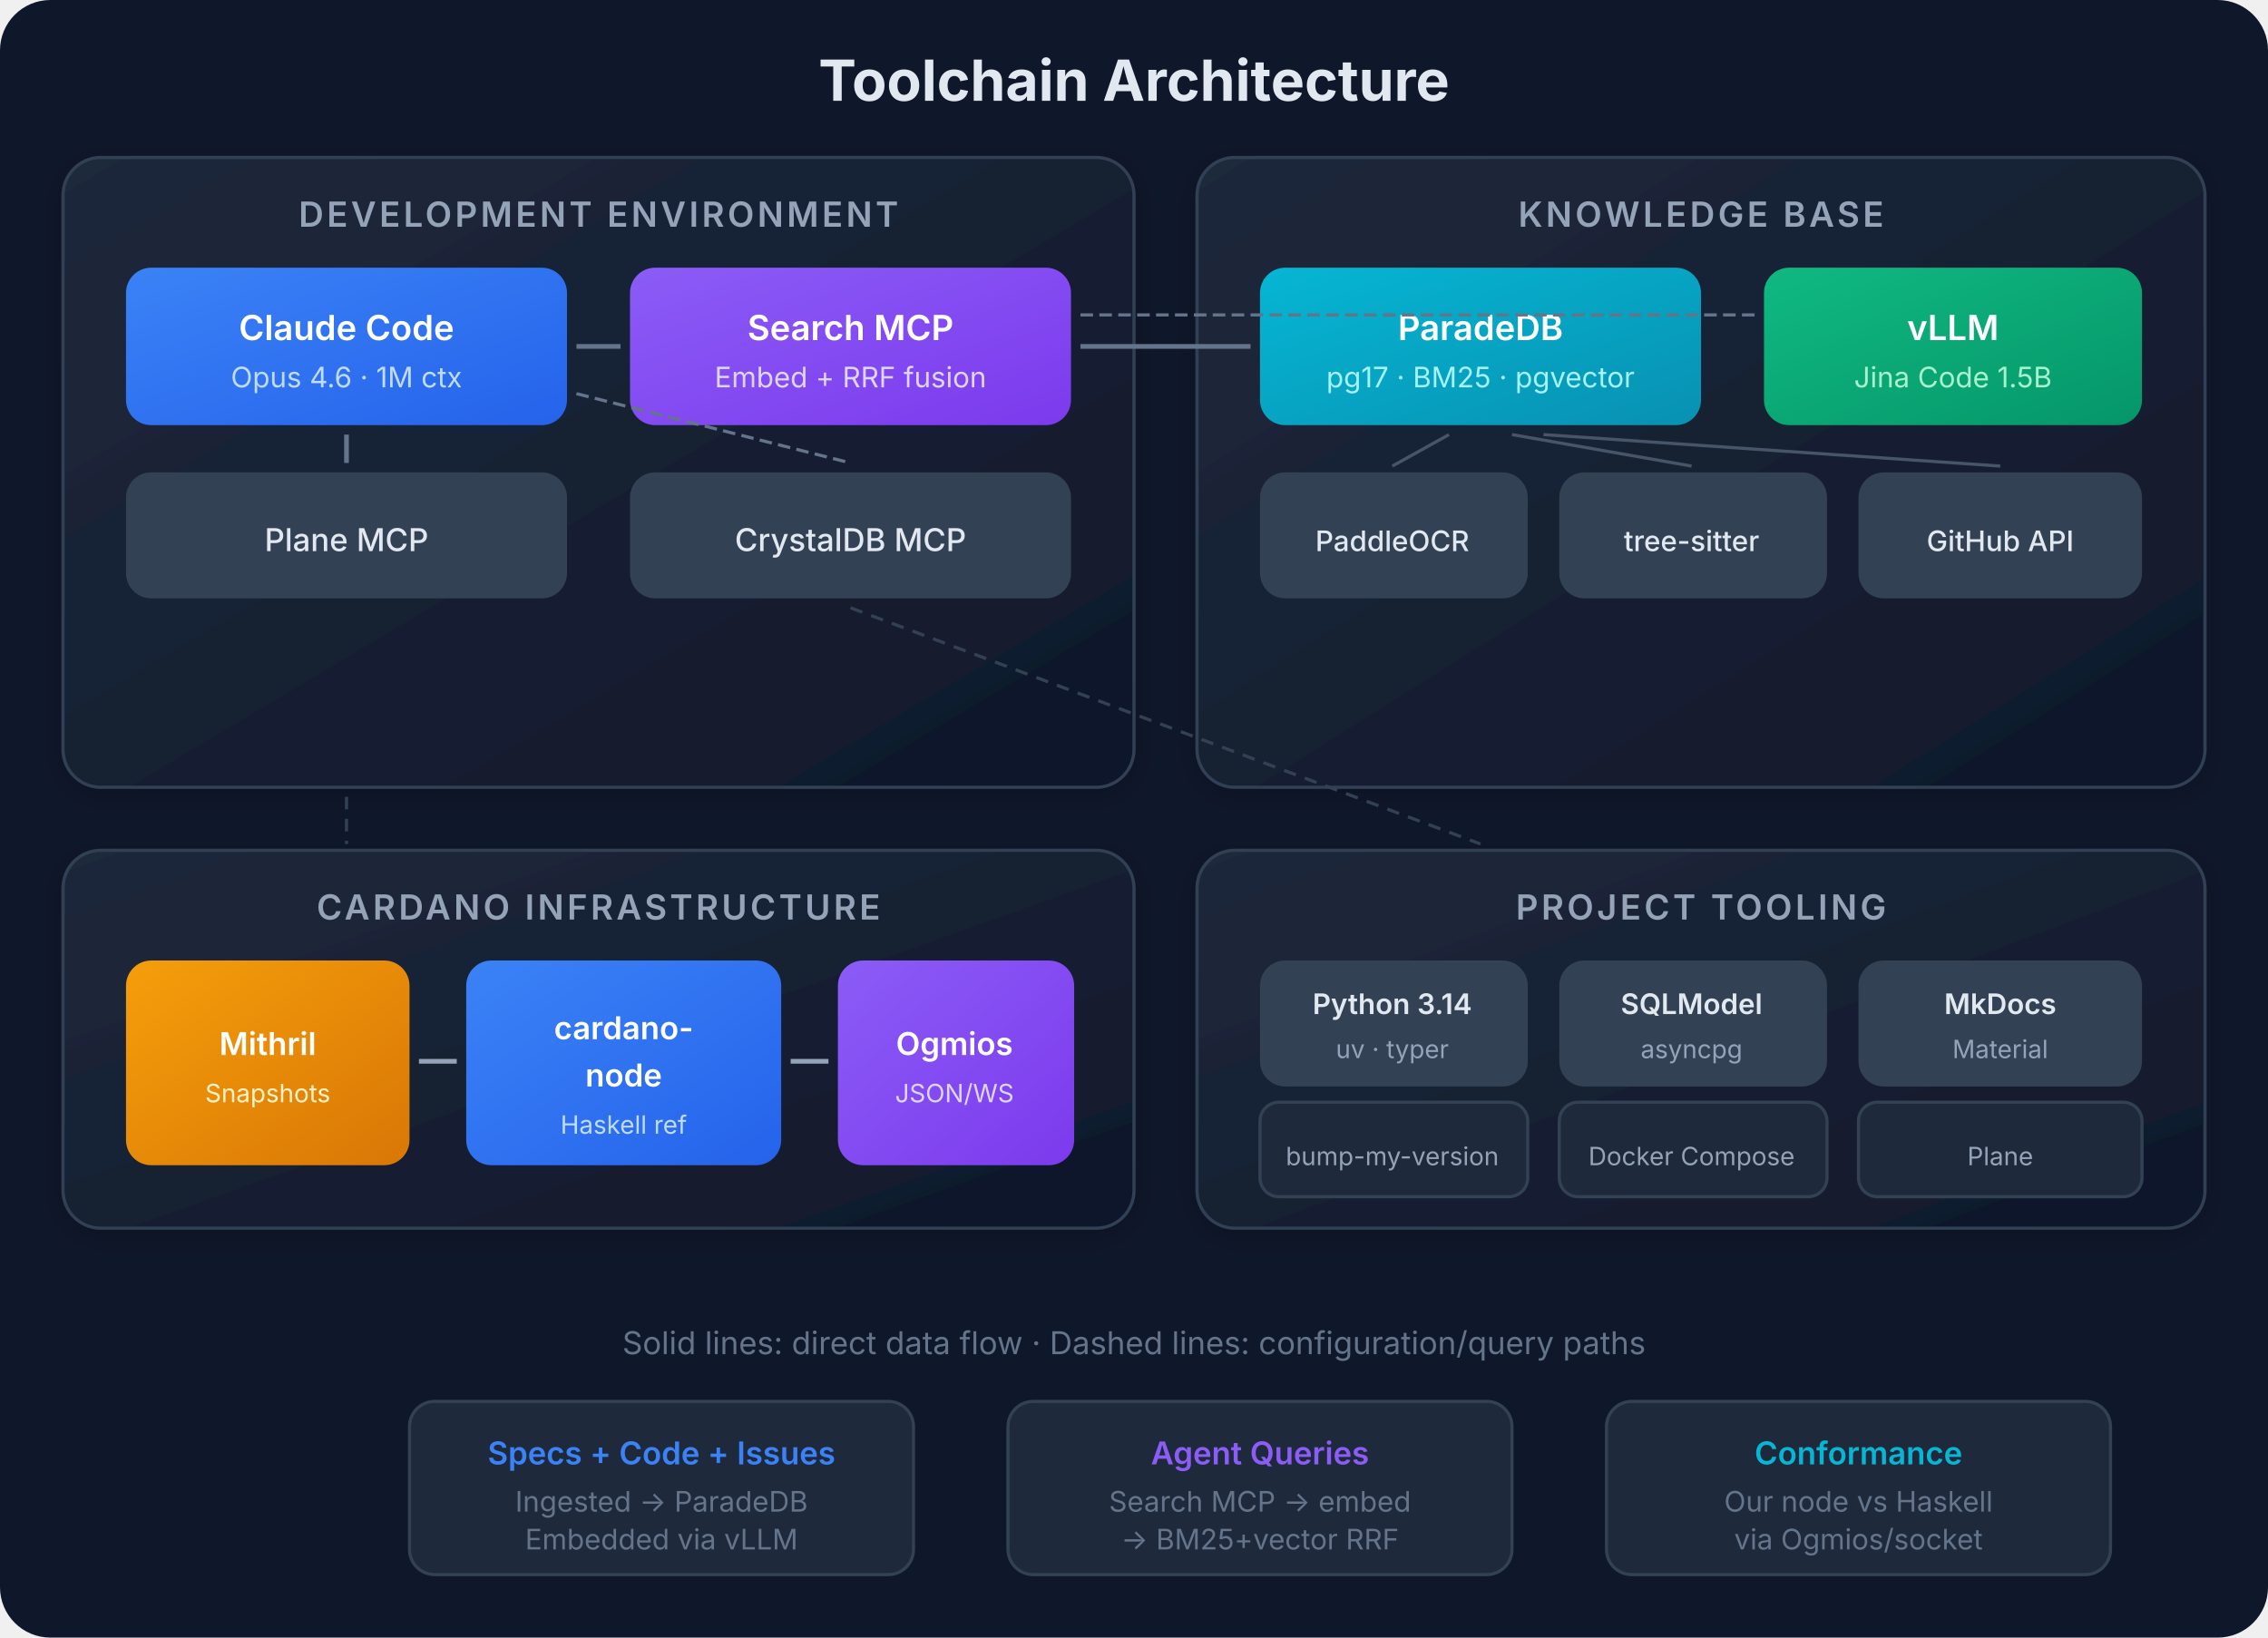
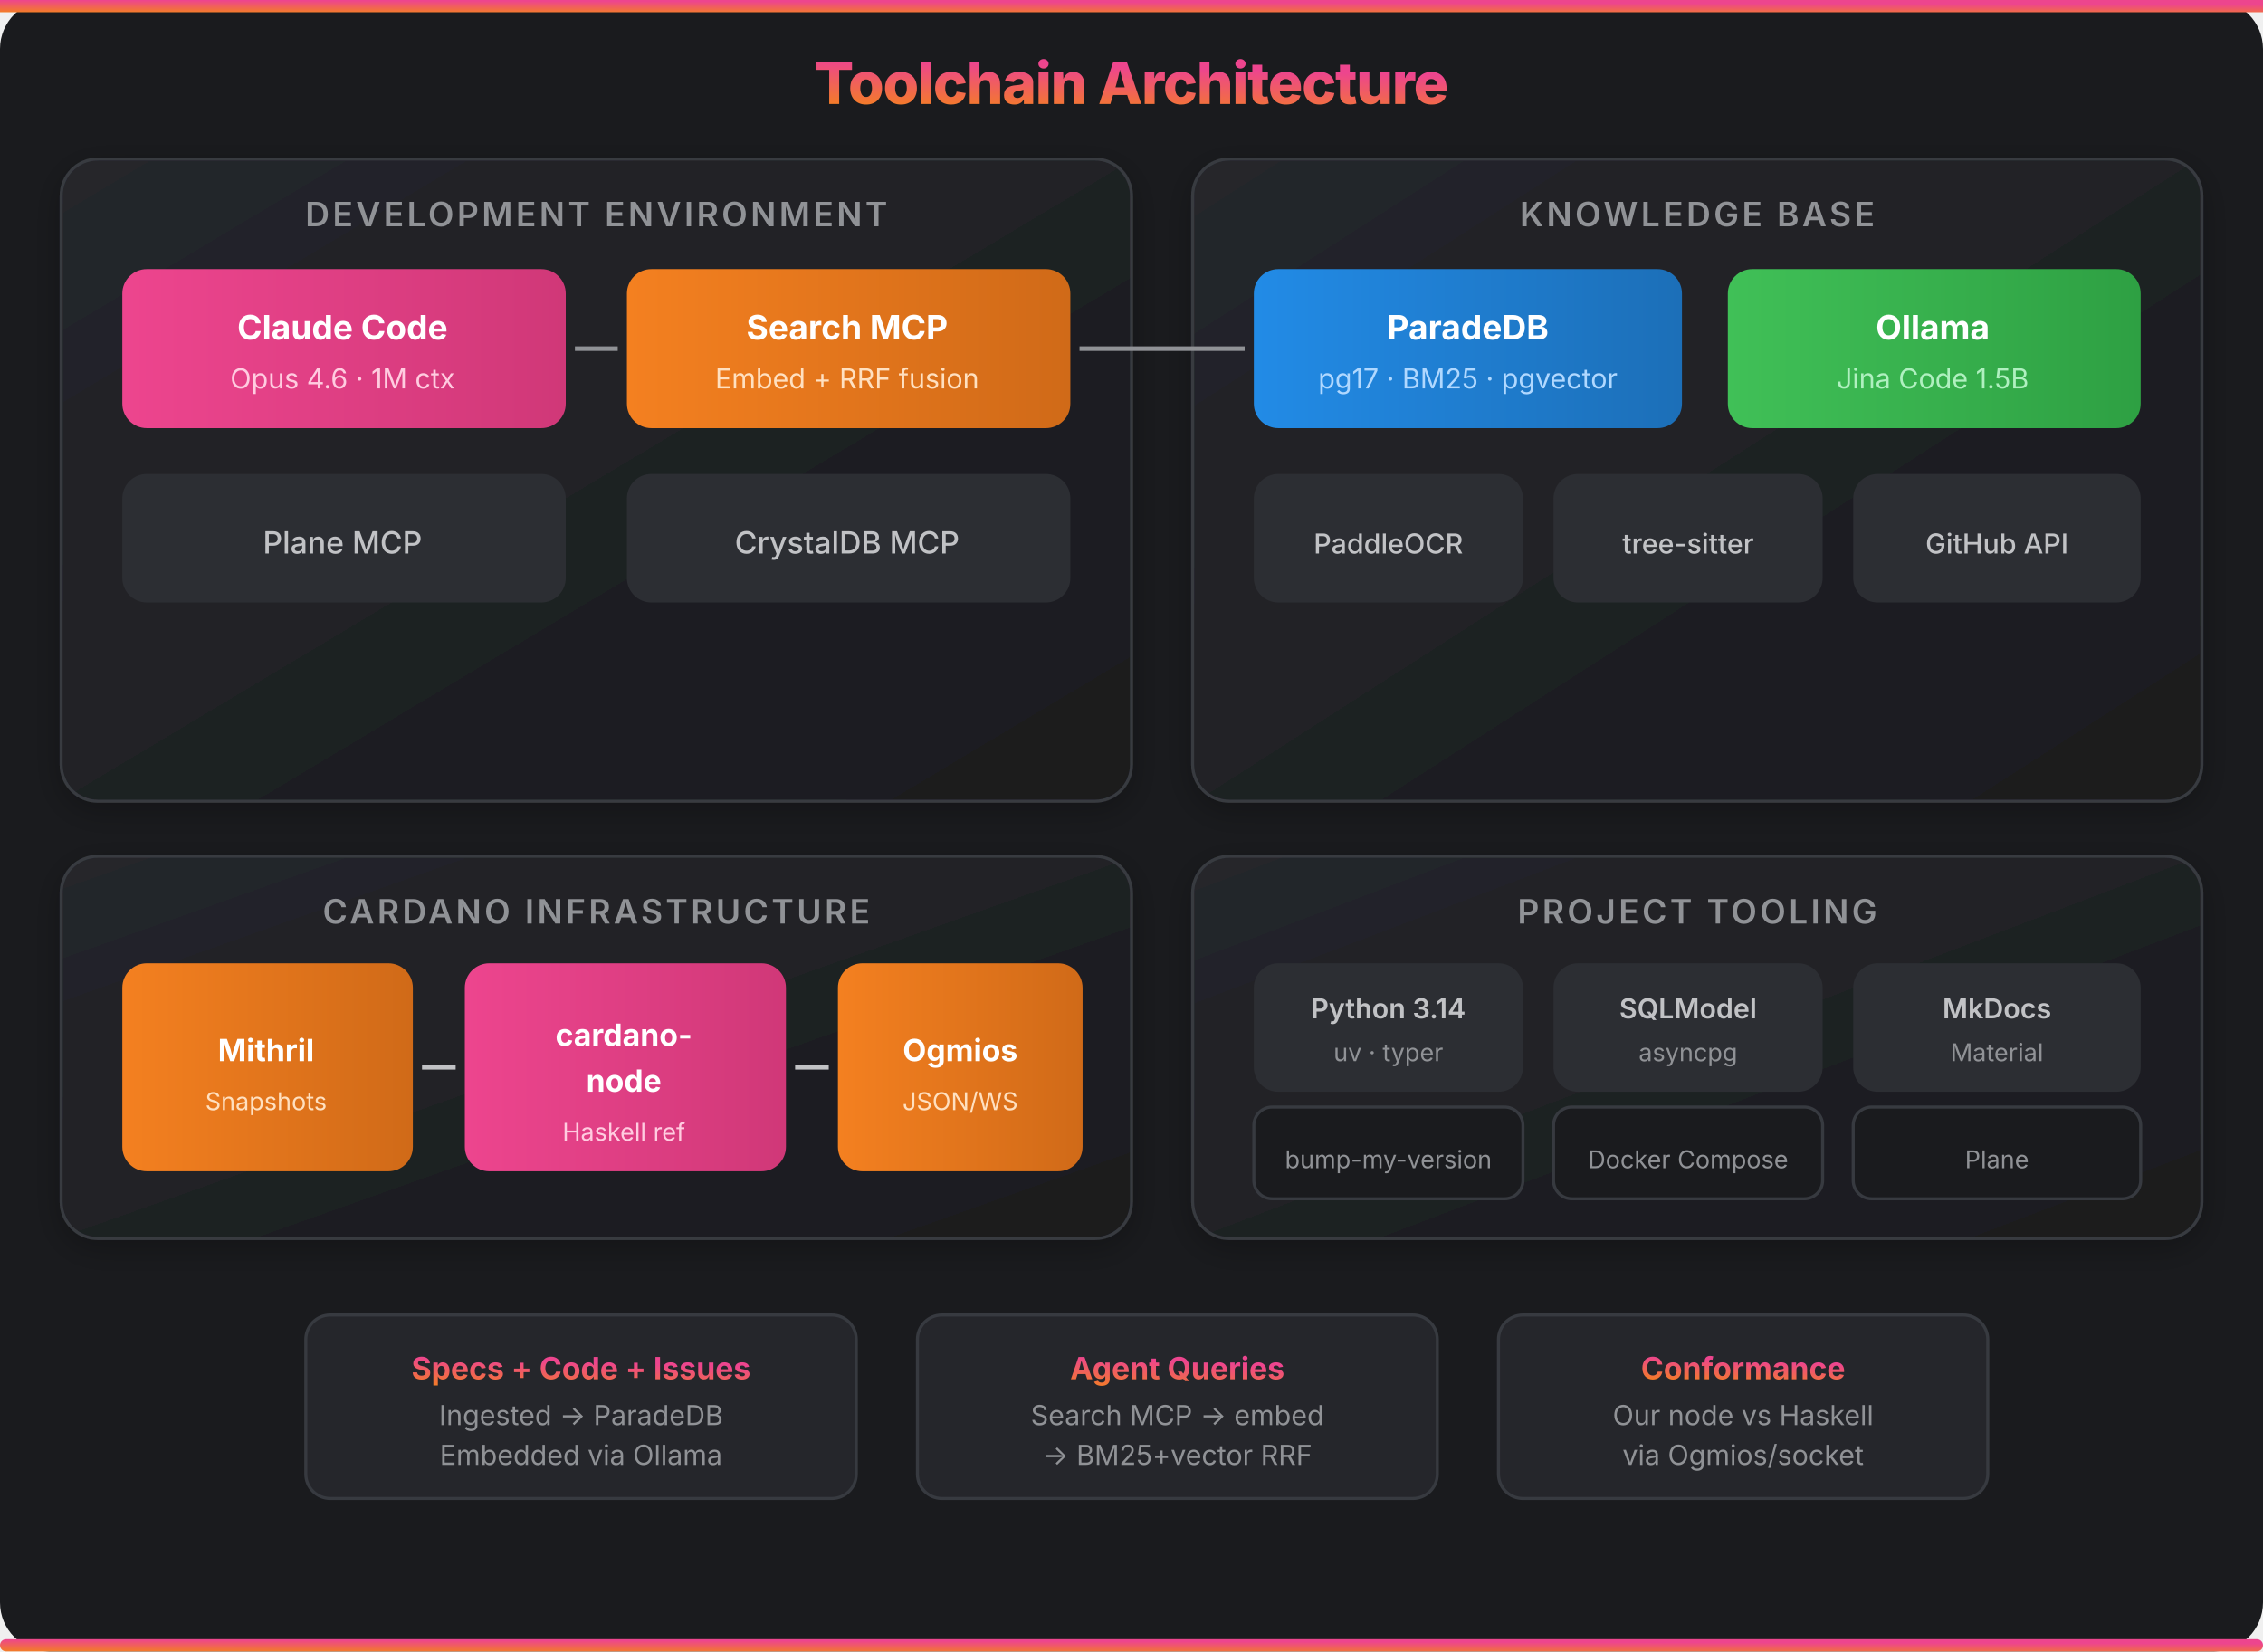
- <svg xmlns="http://www.w3.org/2000/svg" viewBox="0 0 720 520" font-family="Inter, -apple-system, sans-serif">
+ <svg xmlns="http://www.w3.org/2000/svg" viewBox="0 0 740 540" font-family="Inter, -apple-system, sans-serif">
  <defs>
-     <linearGradient id="devGrad" x1="0%" y1="0%" x2="100%" y2="100%">
-       <stop offset="0%" style="stop-color:#1e293b" />
-       <stop offset="100%" style="stop-color:#0f172a" />
+     <linearGradient id="tcSSGrad" gradientTransform="rotate(110)">
+       <stop offset="0%" style="stop-color:#ED458E" />
+       <stop offset="100%" style="stop-color:#F48020" />
    </linearGradient>
-     <linearGradient id="blueGrad" x1="0%" y1="0%" x2="100%" y2="100%">
-       <stop offset="0%" style="stop-color:#3b82f6" />
-       <stop offset="100%" style="stop-color:#2563eb" />
+     <linearGradient id="tcCardBg" x1="0%" y1="0%" x2="100%" y2="100%">
+       <stop offset="0%" style="stop-color:#25262b" />
+       <stop offset="100%" style="stop-color:#1a1b1e" />
    </linearGradient>
-     <linearGradient id="purpleGrad" x1="0%" y1="0%" x2="100%" y2="100%">
-       <stop offset="0%" style="stop-color:#8b5cf6" />
-       <stop offset="100%" style="stop-color:#7c3aed" />
+     <linearGradient id="tcPink" x1="0%" y1="0%" x2="100%" y2="0%">
+       <stop offset="0%" style="stop-color:#ED458E" />
+       <stop offset="100%" style="stop-color:#d03878" />
    </linearGradient>
-     <linearGradient id="cyanGrad" x1="0%" y1="0%" x2="100%" y2="100%">
-       <stop offset="0%" style="stop-color:#06b6d4" />
-       <stop offset="100%" style="stop-color:#0891b2" />
+     <linearGradient id="tcOrange" x1="0%" y1="0%" x2="100%" y2="0%">
+       <stop offset="0%" style="stop-color:#F48020" />
+       <stop offset="100%" style="stop-color:#d06a18" />
    </linearGradient>
-     <linearGradient id="emeraldGrad" x1="0%" y1="0%" x2="100%" y2="100%">
-       <stop offset="0%" style="stop-color:#10b981" />
-       <stop offset="100%" style="stop-color:#059669" />
+     <linearGradient id="tcGreen" x1="0%" y1="0%" x2="100%" y2="0%">
+       <stop offset="0%" style="stop-color:#40c057" />
+       <stop offset="100%" style="stop-color:#2ea043" />
    </linearGradient>
-     <linearGradient id="amberGrad" x1="0%" y1="0%" x2="100%" y2="100%">
-       <stop offset="0%" style="stop-color:#f59e0b" />
-       <stop offset="100%" style="stop-color:#d97706" />
+     <linearGradient id="tcBlue" x1="0%" y1="0%" x2="100%" y2="0%">
+       <stop offset="0%" style="stop-color:#228be6" />
+       <stop offset="100%" style="stop-color:#1c6fb8" />
    </linearGradient>
-     <filter id="boxShadow" x="-3%" y="-3%" width="106%" height="112%">
-       <feDropShadow dx="0" dy="2" stdDeviation="4" flood-color="#000" flood-opacity="0.2" />
+     <filter id="tcShadow">
+       <feDropShadow dx="0" dy="3" stdDeviation="5" flood-color="#000" flood-opacity="0.25" />
    </filter>
  </defs>
-   <rect width="720" height="520" rx="16" fill="#0f172a" />
-   <text x="360" y="32" text-anchor="middle" fill="#e2e8f0" font-size="18" font-weight="700">Toolchain Architecture</text>
-   <rect x="20" y="50" width="340" height="200" rx="12" fill="url(#devGrad)" stroke="#334155" stroke-width="1" filter="url(#boxShadow)" />
-   <text x="190" y="72" text-anchor="middle" fill="#94a3b8" font-size="11" font-weight="600" letter-spacing="1">DEVELOPMENT ENVIRONMENT</text>
-   <rect x="40" y="85" width="140" height="50" rx="8" fill="url(#blueGrad)" />
-   <text x="110" y="108" text-anchor="middle" fill="white" font-size="11" font-weight="600">Claude Code</text>
-   <text x="110" y="123" text-anchor="middle" fill="#bfdbfe" font-size="9">Opus 4.6 · 1M ctx</text>
-   <rect x="200" y="85" width="140" height="50" rx="8" fill="url(#purpleGrad)" />
-   <text x="270" y="108" text-anchor="middle" fill="white" font-size="11" font-weight="600">Search MCP</text>
-   <text x="270" y="123" text-anchor="middle" fill="#ddd6fe" font-size="9">Embed + RRF fusion</text>
-   <line x1="183" y1="110" x2="197" y2="110" stroke="#64748b" stroke-width="1.5" />
-   <rect x="40" y="150" width="140" height="40" rx="8" fill="#334155" />
-   <text x="110" y="175" text-anchor="middle" fill="#e2e8f0" font-size="10" font-weight="500">Plane MCP</text>
-   <rect x="200" y="150" width="140" height="40" rx="8" fill="#334155" />
-   <text x="270" y="175" text-anchor="middle" fill="#e2e8f0" font-size="10" font-weight="500">CrystalDB MCP</text>
-   <line x1="110" y1="138" x2="110" y2="147" stroke="#64748b" stroke-width="1.5" />
-   <line x1="183" y1="125" x2="270" y2="147" stroke="#64748b" stroke-width="1" stroke-dasharray="4,2" />
-   <rect x="380" y="50" width="320" height="200" rx="12" fill="url(#devGrad)" stroke="#334155" stroke-width="1" filter="url(#boxShadow)" />
-   <text x="540" y="72" text-anchor="middle" fill="#94a3b8" font-size="11" font-weight="600" letter-spacing="1">KNOWLEDGE BASE</text>
-   <rect x="400" y="85" width="140" height="50" rx="8" fill="url(#cyanGrad)" />
-   <text x="470" y="108" text-anchor="middle" fill="white" font-size="11" font-weight="600">ParadeDB</text>
-   <text x="470" y="123" text-anchor="middle" fill="#a5f3fc" font-size="9">pg17 · BM25 · pgvector</text>
-   <rect x="560" y="85" width="120" height="50" rx="8" fill="url(#emeraldGrad)" />
-   <text x="620" y="108" text-anchor="middle" fill="white" font-size="11" font-weight="600">vLLM</text>
-   <text x="620" y="123" text-anchor="middle" fill="#a7f3d0" font-size="9">Jina Code 1.5B</text>
-   <line x1="343" y1="110" x2="397" y2="110" stroke="#64748b" stroke-width="1.5" />
-   <line x1="343" y1="100" x2="557" y2="100" stroke="#64748b" stroke-width="1" stroke-dasharray="4,2" />
-   <rect x="400" y="150" width="85" height="40" rx="8" fill="#334155" />
-   <text x="442" y="175" text-anchor="middle" fill="#e2e8f0" font-size="9" font-weight="500">PaddleOCR</text>
-   <rect x="495" y="150" width="85" height="40" rx="8" fill="#334155" />
-   <text x="537" y="175" text-anchor="middle" fill="#e2e8f0" font-size="9" font-weight="500">tree-sitter</text>
-   <rect x="590" y="150" width="90" height="40" rx="8" fill="#334155" />
-   <text x="635" y="175" text-anchor="middle" fill="#e2e8f0" font-size="9" font-weight="500">GitHub API</text>
-   <line x1="442" y1="148" x2="460" y2="138" stroke="#475569" stroke-width="1" />
-   <line x1="537" y1="148" x2="480" y2="138" stroke="#475569" stroke-width="1" />
-   <line x1="635" y1="148" x2="490" y2="138" stroke="#475569" stroke-width="1" />
-   <rect x="20" y="270" width="340" height="120" rx="12" fill="url(#devGrad)" stroke="#334155" stroke-width="1" filter="url(#boxShadow)" />
-   <text x="190" y="292" text-anchor="middle" fill="#94a3b8" font-size="11" font-weight="600" letter-spacing="1">CARDANO INFRASTRUCTURE</text>
-   <rect x="40" y="305" width="90" height="65" rx="8" fill="url(#amberGrad)" />
-   <text x="85" y="335" text-anchor="middle" fill="white" font-size="10" font-weight="600">Mithril</text>
-   <text x="85" y="350" text-anchor="middle" fill="#fef3c7" font-size="8">Snapshots</text>
-   <rect x="148" y="305" width="100" height="65" rx="8" fill="url(#blueGrad)" />
-   <text x="198" y="330" text-anchor="middle" fill="white" font-size="10" font-weight="600">cardano-</text>
-   <text x="198" y="345" text-anchor="middle" fill="white" font-size="10" font-weight="600">node</text>
-   <text x="198" y="360" text-anchor="middle" fill="#bfdbfe" font-size="8">Haskell ref</text>
-   <rect x="266" y="305" width="75" height="65" rx="8" fill="url(#purpleGrad)" />
-   <text x="303" y="335" text-anchor="middle" fill="white" font-size="10" font-weight="600">Ogmios</text>
-   <text x="303" y="350" text-anchor="middle" fill="#ddd6fe" font-size="8">JSON/WS</text>
-   <line x1="133" y1="337" x2="145" y2="337" stroke="#94a3b8" stroke-width="1.5" />
-   <line x1="251" y1="337" x2="263" y2="337" stroke="#94a3b8" stroke-width="1.5" />
-   <rect x="380" y="270" width="320" height="120" rx="12" fill="url(#devGrad)" stroke="#334155" stroke-width="1" filter="url(#boxShadow)" />
-   <text x="540" y="292" text-anchor="middle" fill="#94a3b8" font-size="11" font-weight="600" letter-spacing="1">PROJECT TOOLING</text>
-   <rect x="400" y="305" width="85" height="40" rx="8" fill="#334155" />
-   <text x="442" y="322" text-anchor="middle" fill="#e2e8f0" font-size="9" font-weight="600">Python 3.14</text>
-   <text x="442" y="336" text-anchor="middle" fill="#94a3b8" font-size="8">uv · typer</text>
-   <rect x="495" y="305" width="85" height="40" rx="8" fill="#334155" />
-   <text x="537" y="322" text-anchor="middle" fill="#e2e8f0" font-size="9" font-weight="600">SQLModel</text>
-   <text x="537" y="336" text-anchor="middle" fill="#94a3b8" font-size="8">asyncpg</text>
-   <rect x="590" y="305" width="90" height="40" rx="8" fill="#334155" />
-   <text x="635" y="322" text-anchor="middle" fill="#e2e8f0" font-size="9" font-weight="600">MkDocs</text>
-   <text x="635" y="336" text-anchor="middle" fill="#94a3b8" font-size="8">Material</text>
-   <rect x="400" y="350" width="85" height="30" rx="6" fill="#1e293b" stroke="#334155" stroke-width="1" />
-   <text x="442" y="370" text-anchor="middle" fill="#94a3b8" font-size="8">bump-my-version</text>
-   <rect x="495" y="350" width="85" height="30" rx="6" fill="#1e293b" stroke="#334155" stroke-width="1" />
-   <text x="537" y="370" text-anchor="middle" fill="#94a3b8" font-size="8">Docker Compose</text>
-   <rect x="590" y="350" width="90" height="30" rx="6" fill="#1e293b" stroke="#334155" stroke-width="1" />
-   <text x="635" y="370" text-anchor="middle" fill="#94a3b8" font-size="8">Plane</text>
-   <line x1="270" y1="193" x2="470" y2="268" stroke="#334155" stroke-width="1" stroke-dasharray="4,3" />
-   <line x1="110" y1="253" x2="110" y2="268" stroke="#334155" stroke-width="1" stroke-dasharray="4,3" />
-   <text x="360" y="430" text-anchor="middle" fill="#64748b" font-size="10">Solid lines: direct data flow · Dashed lines: configuration/query paths</text>
-   <rect x="130" y="445" width="160" height="55" rx="8" fill="#1e293b" stroke="#334155" stroke-width="1" />
-   <text x="210" y="465" text-anchor="middle" fill="#3b82f6" font-size="10" font-weight="600">Specs + Code + Issues</text>
-   <text x="210" y="480" text-anchor="middle" fill="#64748b" font-size="9">Ingested → ParadeDB</text>
-   <text x="210" y="492" text-anchor="middle" fill="#64748b" font-size="9">Embedded via vLLM</text>
-   <rect x="320" y="445" width="160" height="55" rx="8" fill="#1e293b" stroke="#334155" stroke-width="1" />
-   <text x="400" y="465" text-anchor="middle" fill="#8b5cf6" font-size="10" font-weight="600">Agent Queries</text>
-   <text x="400" y="480" text-anchor="middle" fill="#64748b" font-size="9">Search MCP → embed</text>
-   <text x="400" y="492" text-anchor="middle" fill="#64748b" font-size="9">→ BM25+vector RRF</text>
-   <rect x="510" y="445" width="160" height="55" rx="8" fill="#1e293b" stroke="#334155" stroke-width="1" />
-   <text x="590" y="465" text-anchor="middle" fill="#06b6d4" font-size="10" font-weight="600">Conformance</text>
-   <text x="590" y="480" text-anchor="middle" fill="#64748b" font-size="9">Our node vs Haskell</text>
-   <text x="590" y="492" text-anchor="middle" fill="#64748b" font-size="9">via Ogmios/socket</text>
+   <rect width="740" height="540" rx="16" fill="#1a1b1e" />
+   <rect width="740" height="4" fill="url(#tcSSGrad)" />
+   <text x="370" y="34" text-anchor="middle" fill="url(#tcSSGrad)" font-size="19" font-weight="800" letter-spacing="-0.02em">Toolchain Architecture</text>
+   <rect x="20" y="52" width="350" height="210" rx="12" fill="url(#tcCardBg)" stroke="#373a40" stroke-width="1" filter="url(#tcShadow)" />
+   <text x="195" y="74" text-anchor="middle" fill="#909296" font-size="11" font-weight="600" letter-spacing="1">DEVELOPMENT ENVIRONMENT</text>
+   <rect x="40" y="88" width="145" height="52" rx="8" fill="url(#tcPink)" />
+   <text x="112" y="111" text-anchor="middle" fill="white" font-size="11" font-weight="700">Claude Code</text>
+   <text x="112" y="127" text-anchor="middle" fill="#ffcce0" font-size="9">Opus 4.6 · 1M ctx</text>
+   <rect x="205" y="88" width="145" height="52" rx="8" fill="url(#tcOrange)" />
+   <text x="277" y="111" text-anchor="middle" fill="white" font-size="11" font-weight="700">Search MCP</text>
+   <text x="277" y="127" text-anchor="middle" fill="#ffe0c0" font-size="9">Embed + RRF fusion</text>
+   <line x1="188" y1="114" x2="202" y2="114" stroke="#909296" stroke-width="1.5" />
+   <rect x="40" y="155" width="145" height="42" rx="8" fill="#2c2e33" />
+   <text x="112" y="181" text-anchor="middle" fill="#c1c2c5" font-size="10" font-weight="500">Plane MCP</text>
+   <rect x="205" y="155" width="145" height="42" rx="8" fill="#2c2e33" />
+   <text x="277" y="181" text-anchor="middle" fill="#c1c2c5" font-size="10" font-weight="500">CrystalDB MCP</text>
+   <rect x="390" y="52" width="330" height="210" rx="12" fill="url(#tcCardBg)" stroke="#373a40" stroke-width="1" filter="url(#tcShadow)" />
+   <text x="555" y="74" text-anchor="middle" fill="#909296" font-size="11" font-weight="600" letter-spacing="1">KNOWLEDGE BASE</text>
+   <rect x="410" y="88" width="140" height="52" rx="8" fill="url(#tcBlue)" />
+   <text x="480" y="111" text-anchor="middle" fill="white" font-size="11" font-weight="700">ParadeDB</text>
+   <text x="480" y="127" text-anchor="middle" fill="#b0d8ff" font-size="9">pg17 · BM25 · pgvector</text>
+   <rect x="565" y="88" width="135" height="52" rx="8" fill="url(#tcGreen)" />
+   <text x="632" y="111" text-anchor="middle" fill="white" font-size="11" font-weight="700">Ollama</text>
+   <text x="632" y="127" text-anchor="middle" fill="#b0f0c0" font-size="9">Jina Code 1.5B</text>
+   <line x1="353" y1="114" x2="407" y2="114" stroke="#909296" stroke-width="1.5" />
+   <rect x="410" y="155" width="88" height="42" rx="8" fill="#2c2e33" />
+   <text x="454" y="181" text-anchor="middle" fill="#c1c2c5" font-size="9" font-weight="500">PaddleOCR</text>
+   <rect x="508" y="155" width="88" height="42" rx="8" fill="#2c2e33" />
+   <text x="552" y="181" text-anchor="middle" fill="#c1c2c5" font-size="9" font-weight="500">tree-sitter</text>
+   <rect x="606" y="155" width="94" height="42" rx="8" fill="#2c2e33" />
+   <text x="653" y="181" text-anchor="middle" fill="#c1c2c5" font-size="9" font-weight="500">GitHub API</text>
+   <rect x="20" y="280" width="350" height="125" rx="12" fill="url(#tcCardBg)" stroke="#373a40" stroke-width="1" filter="url(#tcShadow)" />
+   <text x="195" y="302" text-anchor="middle" fill="#909296" font-size="11" font-weight="600" letter-spacing="1">CARDANO INFRASTRUCTURE</text>
+   <rect x="40" y="315" width="95" height="68" rx="8" fill="url(#tcOrange)" />
+   <text x="87" y="347" text-anchor="middle" fill="white" font-size="10" font-weight="700">Mithril</text>
+   <text x="87" y="363" text-anchor="middle" fill="#ffe0c0" font-size="8">Snapshots</text>
+   <rect x="152" y="315" width="105" height="68" rx="8" fill="url(#tcPink)" />
+   <text x="204" y="342" text-anchor="middle" fill="white" font-size="10" font-weight="700">cardano-</text>
+   <text x="204" y="357" text-anchor="middle" fill="white" font-size="10" font-weight="700">node</text>
+   <text x="204" y="373" text-anchor="middle" fill="#ffcce0" font-size="8">Haskell ref</text>
+   <rect x="274" y="315" width="80" height="68" rx="8" fill="url(#tcOrange)" />
+   <text x="314" y="347" text-anchor="middle" fill="white" font-size="10" font-weight="700">Ogmios</text>
+   <text x="314" y="363" text-anchor="middle" fill="#ffe0c0" font-size="8">JSON/WS</text>
+   <line x1="138" y1="349" x2="149" y2="349" stroke="#c1c2c5" stroke-width="1.5" />
+   <line x1="260" y1="349" x2="271" y2="349" stroke="#c1c2c5" stroke-width="1.5" />
+   <rect x="390" y="280" width="330" height="125" rx="12" fill="url(#tcCardBg)" stroke="#373a40" stroke-width="1" filter="url(#tcShadow)" />
+   <text x="555" y="302" text-anchor="middle" fill="#909296" font-size="11" font-weight="600" letter-spacing="1">PROJECT TOOLING</text>
+   <rect x="410" y="315" width="88" height="42" rx="8" fill="#2c2e33" />
+   <text x="454" y="333" text-anchor="middle" fill="#c1c2c5" font-size="9" font-weight="600">Python 3.14</text>
+   <text x="454" y="347" text-anchor="middle" fill="#909296" font-size="8">uv · typer</text>
+   <rect x="508" y="315" width="88" height="42" rx="8" fill="#2c2e33" />
+   <text x="552" y="333" text-anchor="middle" fill="#c1c2c5" font-size="9" font-weight="600">SQLModel</text>
+   <text x="552" y="347" text-anchor="middle" fill="#909296" font-size="8">asyncpg</text>
+   <rect x="606" y="315" width="94" height="42" rx="8" fill="#2c2e33" />
+   <text x="653" y="333" text-anchor="middle" fill="#c1c2c5" font-size="9" font-weight="600">MkDocs</text>
+   <text x="653" y="347" text-anchor="middle" fill="#909296" font-size="8">Material</text>
+   <rect x="410" y="362" width="88" height="30" rx="6" fill="#1a1b1e" stroke="#373a40" stroke-width="1" />
+   <text x="454" y="382" text-anchor="middle" fill="#909296" font-size="8">bump-my-version</text>
+   <rect x="508" y="362" width="88" height="30" rx="6" fill="#1a1b1e" stroke="#373a40" stroke-width="1" />
+   <text x="552" y="382" text-anchor="middle" fill="#909296" font-size="8">Docker Compose</text>
+   <rect x="606" y="362" width="94" height="30" rx="6" fill="#1a1b1e" stroke="#373a40" stroke-width="1" />
+   <text x="653" y="382" text-anchor="middle" fill="#909296" font-size="8">Plane</text>
+   <rect x="100" y="430" width="180" height="60" rx="8" fill="#25262b" stroke="#373a40" stroke-width="1" />
+   <text x="190" y="451" text-anchor="middle" fill="url(#tcSSGrad)" font-size="10" font-weight="700">Specs + Code + Issues</text>
+   <text x="190" y="466" text-anchor="middle" fill="#909296" font-size="9">Ingested → ParadeDB</text>
+   <text x="190" y="479" text-anchor="middle" fill="#909296" font-size="9">Embedded via Ollama</text>
+   <rect x="300" y="430" width="170" height="60" rx="8" fill="#25262b" stroke="#373a40" stroke-width="1" />
+   <text x="385" y="451" text-anchor="middle" fill="url(#tcSSGrad)" font-size="10" font-weight="700">Agent Queries</text>
+   <text x="385" y="466" text-anchor="middle" fill="#909296" font-size="9">Search MCP → embed</text>
+   <text x="385" y="479" text-anchor="middle" fill="#909296" font-size="9">→ BM25+vector RRF</text>
+   <rect x="490" y="430" width="160" height="60" rx="8" fill="#25262b" stroke="#373a40" stroke-width="1" />
+   <text x="570" y="451" text-anchor="middle" fill="url(#tcSSGrad)" font-size="10" font-weight="700">Conformance</text>
+   <text x="570" y="466" text-anchor="middle" fill="#909296" font-size="9">Our node vs Haskell</text>
+   <text x="570" y="479" text-anchor="middle" fill="#909296" font-size="9">via Ogmios/socket</text>
+   <rect y="536" width="740" height="4" fill="url(#tcSSGrad)" rx="2" />
</svg>
